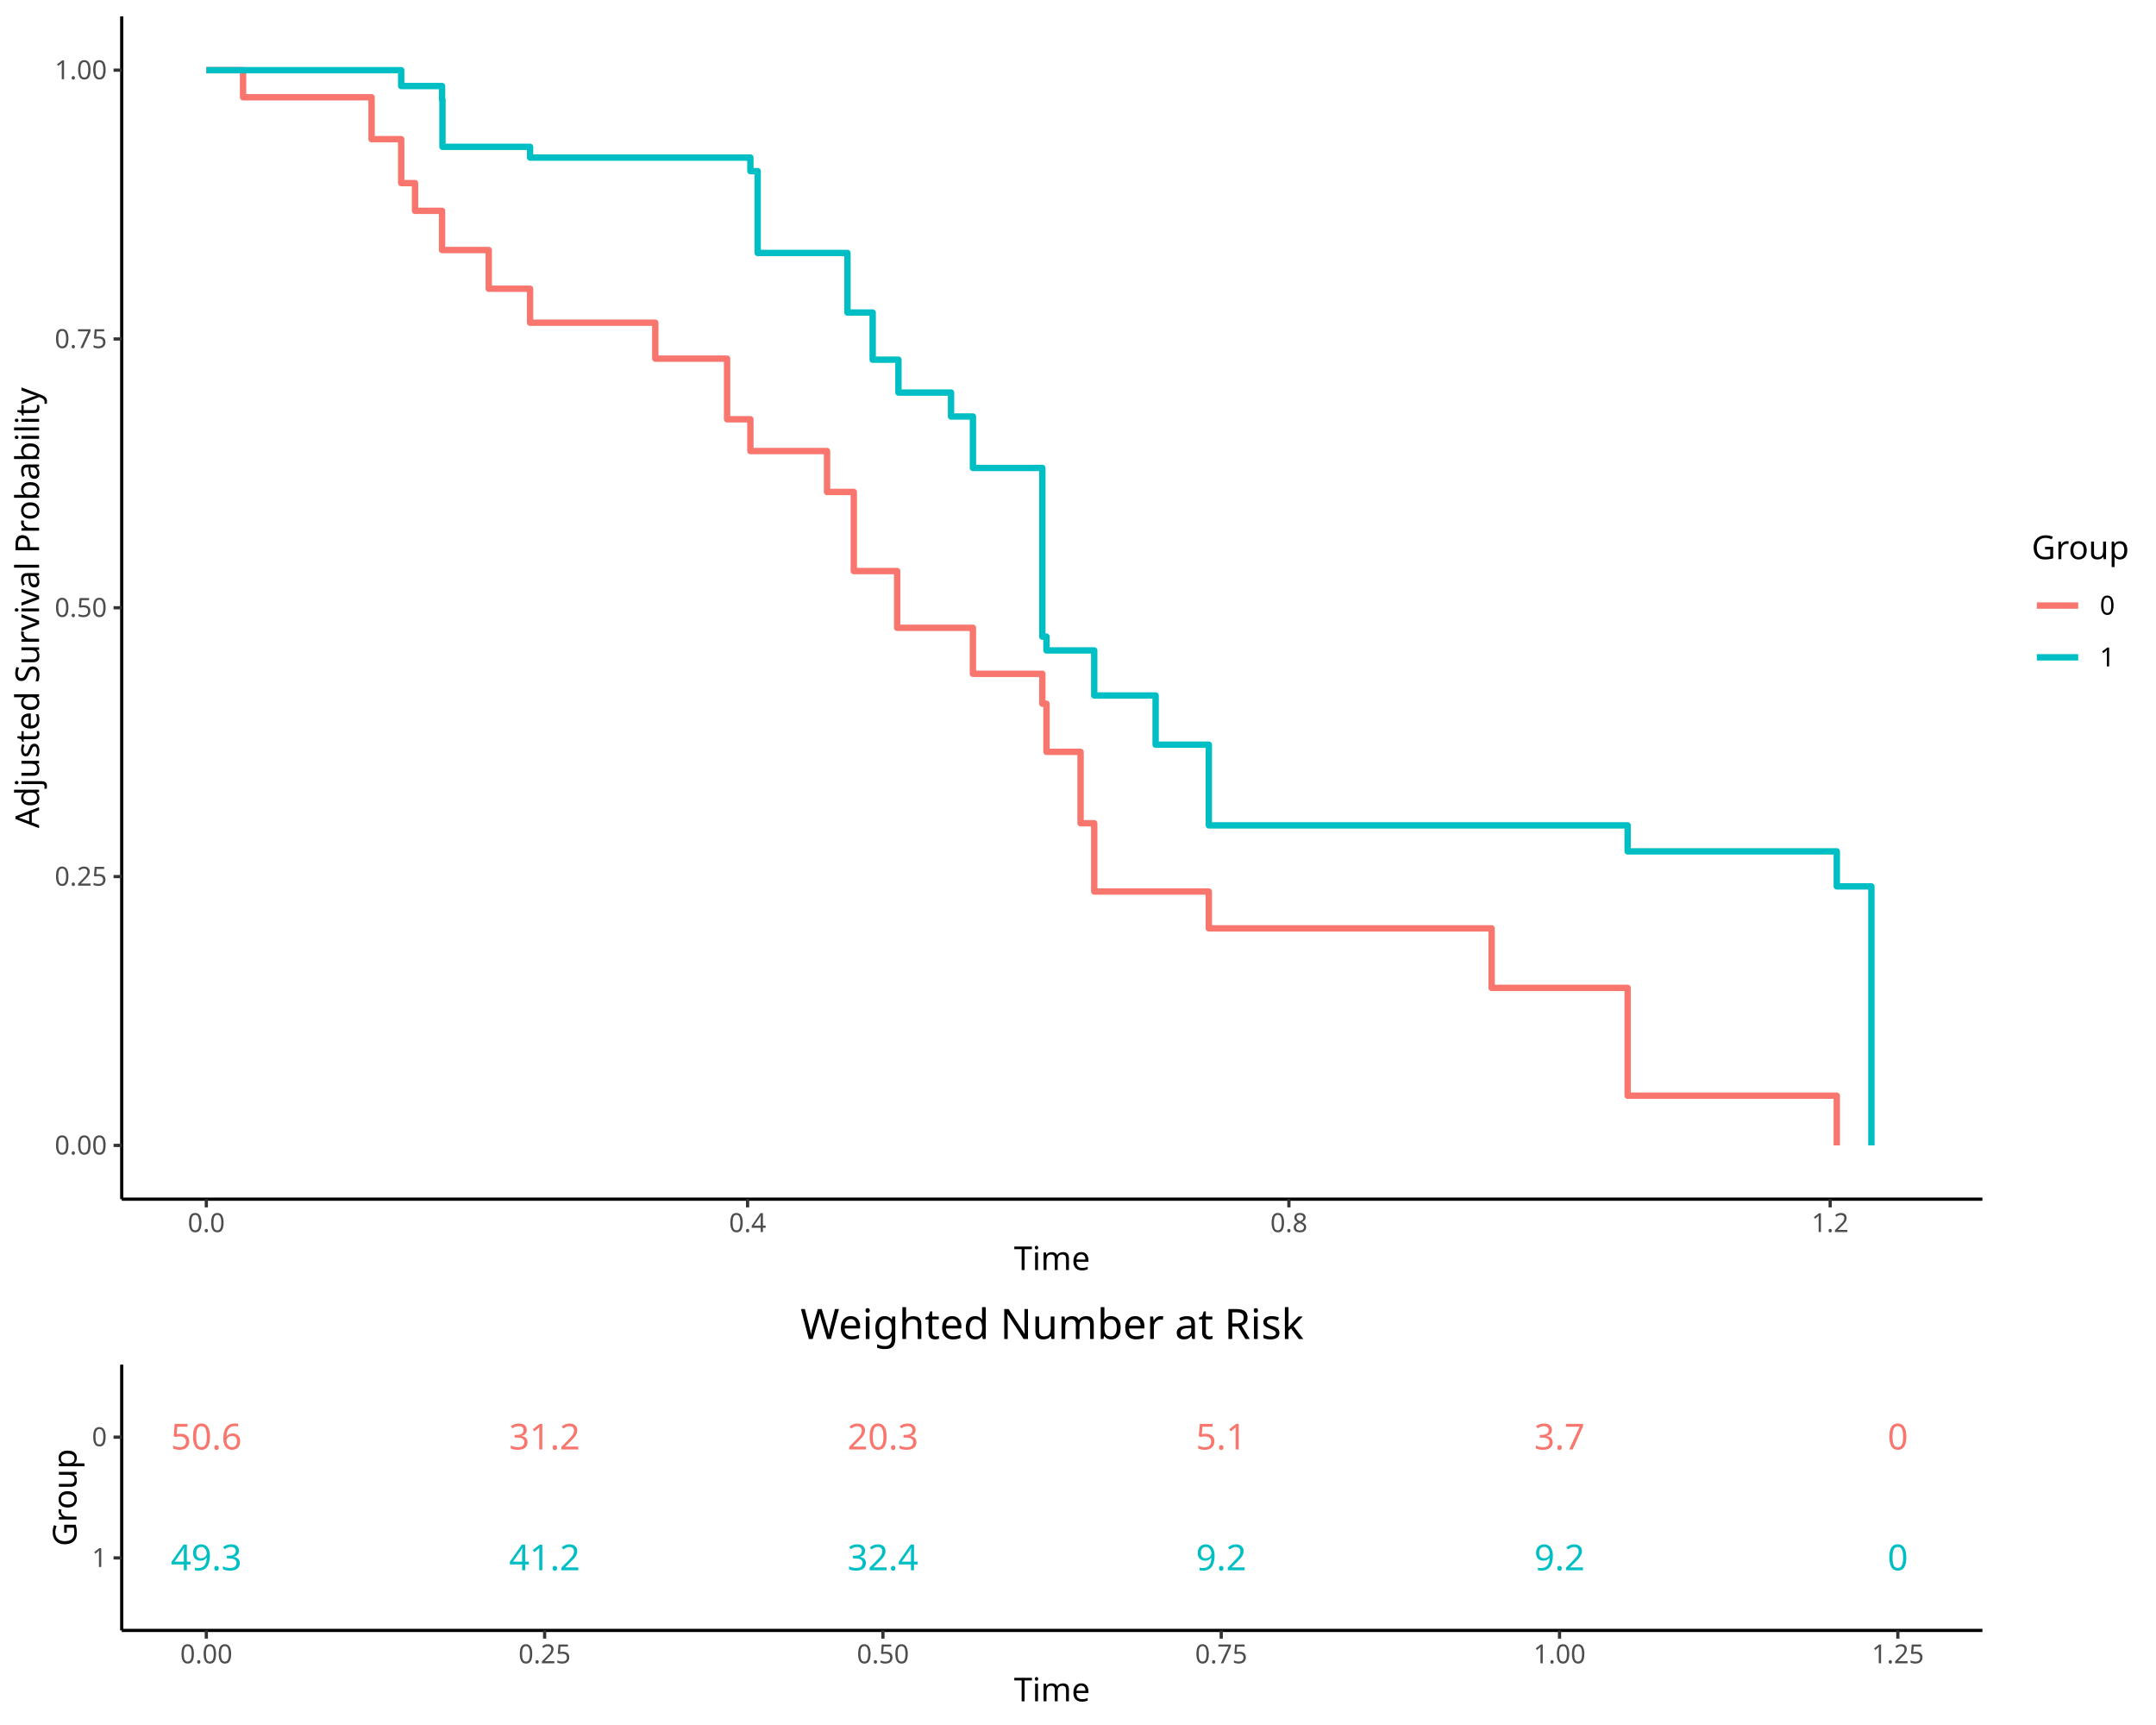
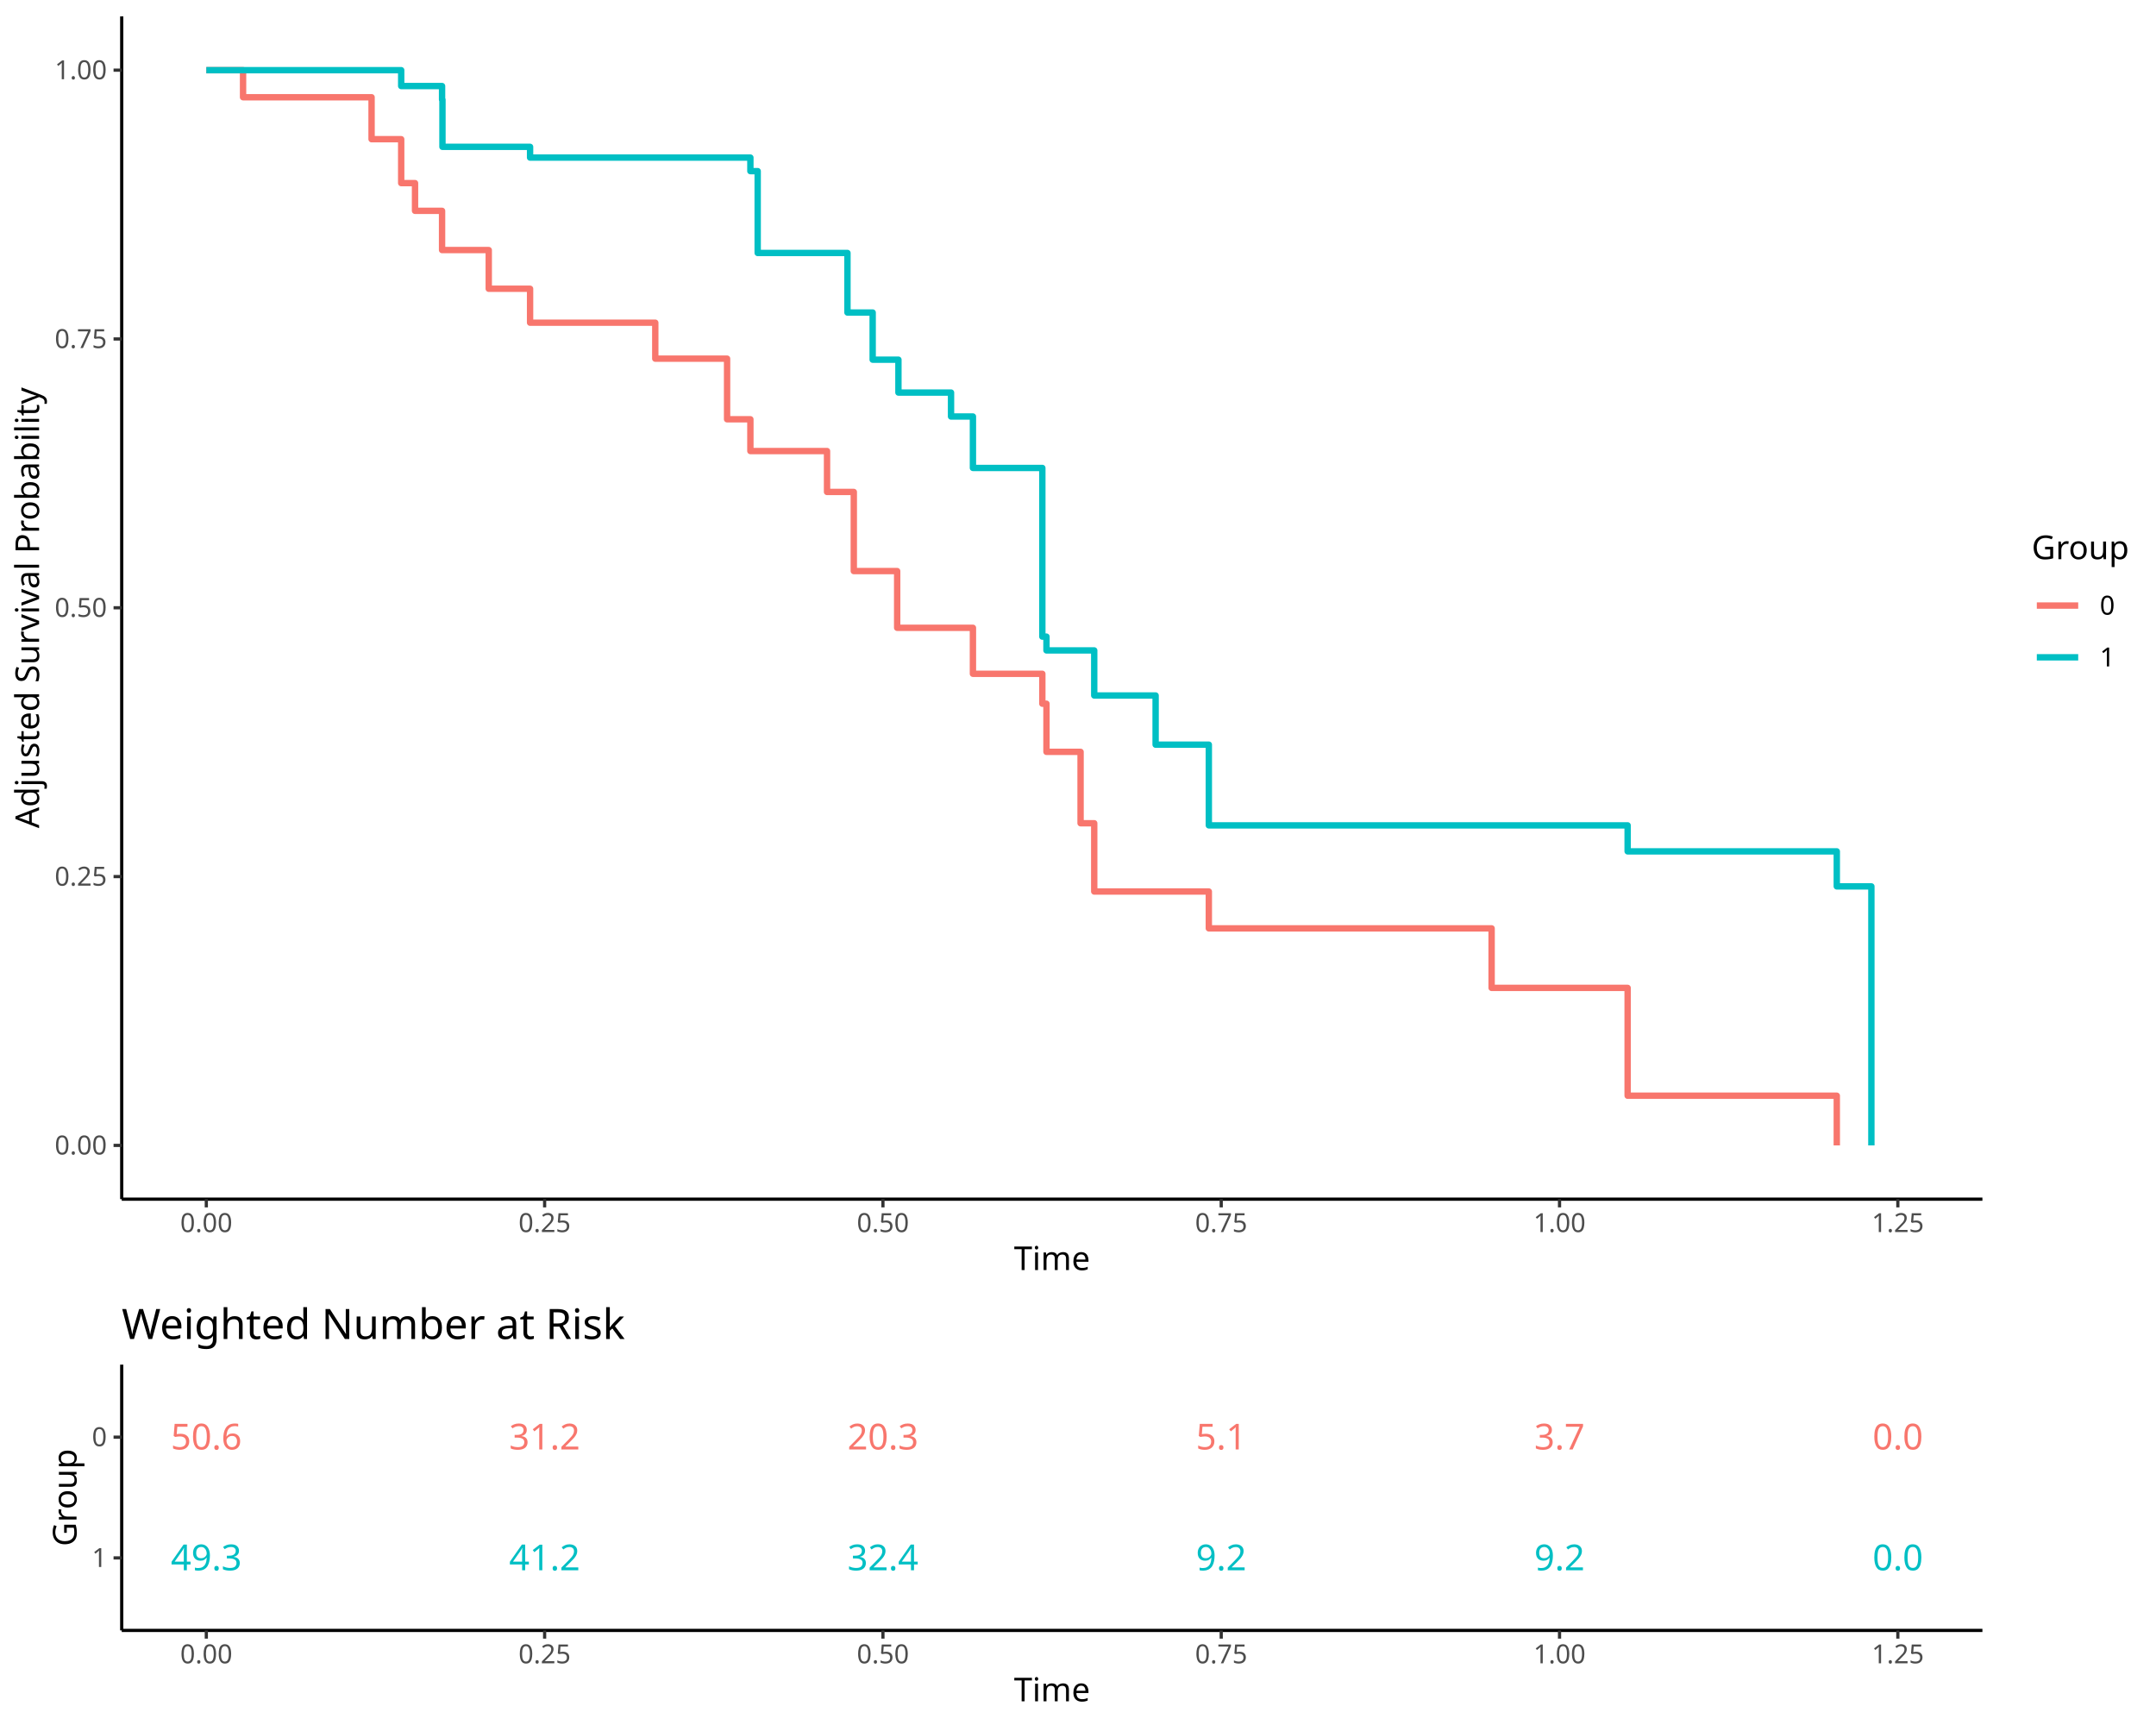
<svg xmlns="http://www.w3.org/2000/svg" class="svglite" data-engine-version="2.0" width="720.00pt" height="576.00pt" viewBox="0 0 720.00 576.00">
  <defs>
    <style type="text/css">
    .svglite line, .svglite polyline, .svglite polygon, .svglite path, .svglite rect, .svglite circle {
      fill: none;
      stroke: #000000;
      stroke-linecap: round;
      stroke-linejoin: round;
      stroke-miterlimit: 10.00;
    }
  </style>
  </defs>
  <rect width="100%" height="100%" style="stroke: none; fill: #FFFFFF;" />
  <defs>
    <clipPath id="cpMC4wMHw3MjAuMDB8MC4wMHw1NzYuMDA=">
      <rect x="0.00" y="0.00" width="720.00" height="576.00" />
    </clipPath>
  </defs>
  <g clip-path="url(#cpMC4wMHw3MjAuMDB8MC4wMHw1NzYuMDA=)">
</g>
  <defs>
    <clipPath id="cpMC4wMHw3MjAuMDB8MC4wMHw0MzIuMDA=">
      <rect x="0" y="0.00" width="720.00" height="432.00" />
    </clipPath>
  </defs>
  <g clip-path="url(#cpMC4wMHw3MjAuMDB8MC4wMHw0MzIuMDA=)">
    <rect x="0" y="0.00" width="720.00" height="432.00" style="stroke-width: 1.07; stroke: #FFFFFF; fill: #FFFFFF;" />
  </g>
  <g clip-path="url(#cpMC4wMHw3MjAuMDB8MC4wMHw1NzYuMDA=)">
</g>
  <defs>
    <clipPath id="cpNDAuNjV8NjYyLjAzfDUuNDh8NDAwLjQy">
      <rect x="40.65" y="5.48" width="621.38" height="394.94" />
    </clipPath>
  </defs>
  <g clip-path="url(#cpNDAuNjV8NjYyLjAzfDUuNDh8NDAwLjQy)">
    <rect x="40.65" y="5.48" width="621.38" height="394.94" style="stroke-width: 1.07; stroke: none; fill: #FFFFFF;" />
    <polyline points="68.90,23.43 81.17,23.43 81.17,32.47 124.09,32.47 124.09,46.48 133.98,46.48 133.98,61.14 138.60,61.14 138.60,70.40 147.63,70.40 147.63,83.50 147.76,83.50 147.76,83.50 163.22,83.50 163.22,96.42 177.02,96.42 177.02,107.75 218.83,107.75 218.83,119.76 242.81,119.76 242.81,140.00 250.59,140.00 250.59,150.61 253.03,150.61 253.03,150.61 276.19,150.61 276.19,164.27 283.01,164.27 283.01,164.27 285.13,164.27 285.13,190.69 291.43,190.69 291.43,190.69 299.61,190.69 299.61,209.63 300.03,209.63 300.03,209.63 317.60,209.63 317.60,209.63 324.91,209.63 324.91,224.99 348.09,224.99 348.09,234.98 349.47,234.98 349.47,251.05 360.86,251.05 360.86,274.89 365.42,274.89 365.42,297.69 385.92,297.69 385.92,297.69 403.69,297.69 403.69,309.99 498.13,309.99 498.13,329.87 543.55,329.87 543.55,365.87 613.40,365.87 613.40,382.47 " style="stroke-width: 2.13; stroke: #F8766D; stroke-linecap: butt;" />
    <polyline points="68.90,23.43 81.17,23.43 81.17,23.43 124.09,23.43 124.09,23.43 133.98,23.43 133.98,28.73 138.60,28.73 138.60,28.73 147.63,28.73 147.63,33.28 147.76,33.28 147.76,49.03 163.22,49.03 163.22,49.03 177.02,49.03 177.02,52.62 218.83,52.62 218.83,52.62 242.81,52.62 242.81,52.62 250.59,52.62 250.59,57.14 253.03,57.14 253.03,84.47 276.19,84.47 276.19,84.47 283.01,84.47 283.01,104.36 285.13,104.36 285.13,104.36 291.43,104.36 291.43,120.10 299.61,120.10 299.61,120.10 300.03,120.10 300.03,131.08 317.60,131.08 317.60,139.08 324.91,139.08 324.91,156.25 348.09,156.25 348.09,212.58 349.47,212.58 349.47,217.18 360.86,217.18 360.86,217.18 365.42,217.18 365.42,232.23 385.92,232.23 385.92,248.65 403.69,248.65 403.69,275.60 498.13,275.60 498.13,275.60 543.55,275.60 543.55,284.28 613.40,284.28 613.40,295.98 624.95,295.98 624.95,382.47 " style="stroke-width: 2.13; stroke: #00BFC4; stroke-linecap: butt;" />
  </g>
  <g clip-path="url(#cpMC4wMHw3MjAuMDB8MC4wMHw1NzYuMDA=)">
    <polyline points="40.65,400.42 40.65,5.48 " style="stroke-width: 1.07; stroke-linecap: butt;" />
    <text x="35.72" y="385.49" text-anchor="end" style="font-size: 8.80px; fill: #4D4D4D; font-family: sans;" textLength="17.13px" lengthAdjust="spacingAndGlyphs">0.00</text>
    <text x="35.72" y="295.73" text-anchor="end" style="font-size: 8.80px; fill: #4D4D4D; font-family: sans;" textLength="17.13px" lengthAdjust="spacingAndGlyphs">0.25</text>
    <text x="35.72" y="205.98" text-anchor="end" style="font-size: 8.80px; fill: #4D4D4D; font-family: sans;" textLength="17.13px" lengthAdjust="spacingAndGlyphs">0.50</text>
    <text x="35.72" y="116.22" text-anchor="end" style="font-size: 8.80px; fill: #4D4D4D; font-family: sans;" textLength="17.13px" lengthAdjust="spacingAndGlyphs">0.75</text>
    <text x="35.72" y="26.46" text-anchor="end" style="font-size: 8.80px; fill: #4D4D4D; font-family: sans;" textLength="17.13px" lengthAdjust="spacingAndGlyphs">1.00</text>
    <polyline points="37.92,382.47 40.65,382.47 " style="stroke-width: 1.07; stroke: #333333; stroke-linecap: butt;" />
    <polyline points="37.92,292.71 40.65,292.71 " style="stroke-width: 1.07; stroke: #333333; stroke-linecap: butt;" />
    <polyline points="37.92,202.95 40.65,202.95 " style="stroke-width: 1.07; stroke: #333333; stroke-linecap: butt;" />
    <polyline points="37.92,113.19 40.65,113.19 " style="stroke-width: 1.07; stroke: #333333; stroke-linecap: butt;" />
    <polyline points="37.92,23.43 40.65,23.43 " style="stroke-width: 1.07; stroke: #333333; stroke-linecap: butt;" />
    <polyline points="40.65,400.42 662.03,400.42 " style="stroke-width: 1.07; stroke-linecap: butt;" />
    <polyline points="68.90,403.16 68.90,400.42 " style="stroke-width: 1.07; stroke: #333333; stroke-linecap: butt;" />
-     <polyline points="249.66,403.16 249.66,400.42 " style="stroke-width: 1.07; stroke: #333333; stroke-linecap: butt;" />
-     <polyline points="430.43,403.16 430.43,400.42 " style="stroke-width: 1.07; stroke: #333333; stroke-linecap: butt;" />
-     <polyline points="611.19,403.16 611.19,400.42 " style="stroke-width: 1.07; stroke: #333333; stroke-linecap: butt;" />
-     <text x="68.90" y="411.40" text-anchor="middle" style="font-size: 8.80px; fill: #4D4D4D; font-family: sans;" textLength="12.23px" lengthAdjust="spacingAndGlyphs">0.0</text>
-     <text x="249.66" y="411.40" text-anchor="middle" style="font-size: 8.80px; fill: #4D4D4D; font-family: sans;" textLength="12.23px" lengthAdjust="spacingAndGlyphs">0.4</text>
-     <text x="430.43" y="411.40" text-anchor="middle" style="font-size: 8.80px; fill: #4D4D4D; font-family: sans;" textLength="12.23px" lengthAdjust="spacingAndGlyphs">0.8</text>
-     <text x="611.19" y="411.40" text-anchor="middle" style="font-size: 8.80px; fill: #4D4D4D; font-family: sans;" textLength="12.23px" lengthAdjust="spacingAndGlyphs">1.2</text>
+     <polyline points="181.88,403.16 181.88,400.42 " style="stroke-width: 1.07; stroke: #333333; stroke-linecap: butt;" />
+     <polyline points="294.86,403.16 294.86,400.42 " style="stroke-width: 1.07; stroke: #333333; stroke-linecap: butt;" />
+     <polyline points="407.83,403.16 407.83,400.42 " style="stroke-width: 1.07; stroke: #333333; stroke-linecap: butt;" />
+     <polyline points="520.81,403.16 520.81,400.42 " style="stroke-width: 1.07; stroke: #333333; stroke-linecap: butt;" />
+     <polyline points="633.79,403.16 633.79,400.42 " style="stroke-width: 1.07; stroke: #333333; stroke-linecap: butt;" />
+     <text x="68.90" y="411.40" text-anchor="middle" style="font-size: 8.80px; fill: #4D4D4D; font-family: sans;" textLength="17.13px" lengthAdjust="spacingAndGlyphs">0.00</text>
+     <text x="181.88" y="411.40" text-anchor="middle" style="font-size: 8.80px; fill: #4D4D4D; font-family: sans;" textLength="17.13px" lengthAdjust="spacingAndGlyphs">0.25</text>
+     <text x="294.86" y="411.40" text-anchor="middle" style="font-size: 8.80px; fill: #4D4D4D; font-family: sans;" textLength="17.13px" lengthAdjust="spacingAndGlyphs">0.50</text>
+     <text x="407.83" y="411.40" text-anchor="middle" style="font-size: 8.80px; fill: #4D4D4D; font-family: sans;" textLength="17.13px" lengthAdjust="spacingAndGlyphs">0.75</text>
+     <text x="520.81" y="411.40" text-anchor="middle" style="font-size: 8.80px; fill: #4D4D4D; font-family: sans;" textLength="17.13px" lengthAdjust="spacingAndGlyphs">1.00</text>
+     <text x="633.79" y="411.40" text-anchor="middle" style="font-size: 8.80px; fill: #4D4D4D; font-family: sans;" textLength="17.13px" lengthAdjust="spacingAndGlyphs">1.25</text>
    <text x="351.34" y="424.10" text-anchor="middle" style="font-size: 11.00px; font-family: sans;" textLength="24.45px" lengthAdjust="spacingAndGlyphs">Time</text>
    <text transform="translate(13.05,202.95) rotate(-90)" text-anchor="middle" style="font-size: 11.00px; font-family: sans;" textLength="139.42px" lengthAdjust="spacingAndGlyphs">Adjusted Survival Probability</text>
    <rect x="672.99" y="172.29" width="41.53" height="61.32" style="stroke-width: 1.07; stroke: none; fill: #FFFFFF;" />
    <text x="678.47" y="186.71" style="font-size: 11.00px; font-family: sans;" textLength="30.58px" lengthAdjust="spacingAndGlyphs">Group</text>
    <rect x="678.47" y="193.57" width="17.28" height="17.28" style="stroke-width: 1.07; stroke: none; fill: #FFFFFF;" />
    <line x1="680.20" y1="202.21" x2="694.02" y2="202.21" style="stroke-width: 2.13; stroke: #F8766D; stroke-linecap: butt;" />
    <rect x="678.47" y="210.85" width="17.28" height="17.28" style="stroke-width: 1.07; stroke: none; fill: #FFFFFF;" />
    <line x1="680.20" y1="219.49" x2="694.02" y2="219.49" style="stroke-width: 2.13; stroke: #00BFC4; stroke-linecap: butt;" />
    <text x="701.23" y="205.24" style="font-size: 8.80px; font-family: sans;" textLength="4.89px" lengthAdjust="spacingAndGlyphs">0</text>
    <text x="701.23" y="222.52" style="font-size: 8.80px; font-family: sans;" textLength="4.89px" lengthAdjust="spacingAndGlyphs">1</text>
  </g>
  <defs>
    <clipPath id="cpMC4wMHw3MjAuMDB8NDMyLjAwfDU3Ni4wMA==">
      <rect x="0.00" y="432.00" width="720.00" height="144.00" />
    </clipPath>
  </defs>
  <g clip-path="url(#cpMC4wMHw3MjAuMDB8NDMyLjAwfDU3Ni4wMA==)">
    <rect x="0.00" y="432.00" width="720.00" height="144.00" style="stroke-width: 1.07; stroke: #FFFFFF; fill: #FFFFFF;" />
  </g>
  <g clip-path="url(#cpMC4wMHw3MjAuMDB8MC4wMHw1NzYuMDA=)">
</g>
  <defs>
    <clipPath id="cpNDAuNjV8NjYyLjAzfDQ1NS42N3w1NDQuNDI=">
      <rect x="40.65" y="455.67" width="621.38" height="88.74" />
    </clipPath>
  </defs>
  <g clip-path="url(#cpNDAuNjV8NjYyLjAzfDQ1NS42N3w1NDQuNDI=)">
    <rect x="40.65" y="455.67" width="621.38" height="88.74" style="stroke-width: 1.07; stroke: none; fill: #FFFFFF;" />
    <text x="68.90" y="483.99" text-anchor="middle" style="font-size: 11.95px; fill: #F8766D; font-family: sans;" textLength="23.26px" lengthAdjust="spacingAndGlyphs">50.6</text>
    <text x="181.88" y="483.99" text-anchor="middle" style="font-size: 11.95px; fill: #F8766D; font-family: sans;" textLength="23.26px" lengthAdjust="spacingAndGlyphs">31.2</text>
    <text x="294.86" y="483.99" text-anchor="middle" style="font-size: 11.95px; fill: #F8766D; font-family: sans;" textLength="23.26px" lengthAdjust="spacingAndGlyphs">20.3</text>
    <text x="407.83" y="483.99" text-anchor="middle" style="font-size: 11.95px; fill: #F8766D; font-family: sans;" textLength="16.61px" lengthAdjust="spacingAndGlyphs">5.1</text>
    <text x="520.81" y="483.99" text-anchor="middle" style="font-size: 11.95px; fill: #F8766D; font-family: sans;" textLength="16.61px" lengthAdjust="spacingAndGlyphs">3.7</text>
-     <text x="633.79" y="483.99" text-anchor="middle" style="font-size: 11.95px; fill: #F8766D; font-family: sans;" textLength="6.65px" lengthAdjust="spacingAndGlyphs">0</text>
+     <text x="633.79" y="483.99" text-anchor="middle" style="font-size: 11.95px; fill: #F8766D; font-family: sans;" textLength="16.61px" lengthAdjust="spacingAndGlyphs">0.0</text>
    <text x="68.90" y="524.33" text-anchor="middle" style="font-size: 11.95px; fill: #00BFC4; font-family: sans;" textLength="23.26px" lengthAdjust="spacingAndGlyphs">49.3</text>
    <text x="181.88" y="524.33" text-anchor="middle" style="font-size: 11.95px; fill: #00BFC4; font-family: sans;" textLength="23.26px" lengthAdjust="spacingAndGlyphs">41.2</text>
    <text x="294.86" y="524.33" text-anchor="middle" style="font-size: 11.95px; fill: #00BFC4; font-family: sans;" textLength="23.26px" lengthAdjust="spacingAndGlyphs">32.4</text>
    <text x="407.83" y="524.33" text-anchor="middle" style="font-size: 11.95px; fill: #00BFC4; font-family: sans;" textLength="16.61px" lengthAdjust="spacingAndGlyphs">9.2</text>
    <text x="520.81" y="524.33" text-anchor="middle" style="font-size: 11.95px; fill: #00BFC4; font-family: sans;" textLength="16.61px" lengthAdjust="spacingAndGlyphs">9.2</text>
-     <text x="633.79" y="524.33" text-anchor="middle" style="font-size: 11.95px; fill: #00BFC4; font-family: sans;" textLength="6.65px" lengthAdjust="spacingAndGlyphs">0</text>
+     <text x="633.79" y="524.33" text-anchor="middle" style="font-size: 11.95px; fill: #00BFC4; font-family: sans;" textLength="16.61px" lengthAdjust="spacingAndGlyphs">0.0</text>
  </g>
  <g clip-path="url(#cpMC4wMHw3MjAuMDB8MC4wMHw1NzYuMDA=)">
    <polyline points="40.65,544.42 40.65,455.67 " style="stroke-width: 1.07; stroke-linecap: butt;" />
    <text x="35.72" y="523.24" text-anchor="end" style="font-size: 8.80px; fill: #4D4D4D; font-family: sans;" textLength="4.89px" lengthAdjust="spacingAndGlyphs">1</text>
    <text x="35.72" y="482.90" text-anchor="end" style="font-size: 8.80px; fill: #4D4D4D; font-family: sans;" textLength="4.89px" lengthAdjust="spacingAndGlyphs">0</text>
    <polyline points="37.92,520.21 40.65,520.21 " style="stroke-width: 1.07; stroke: #333333; stroke-linecap: butt;" />
    <polyline points="37.92,479.88 40.65,479.88 " style="stroke-width: 1.07; stroke: #333333; stroke-linecap: butt;" />
    <polyline points="40.65,544.42 662.03,544.42 " style="stroke-width: 1.07; stroke-linecap: butt;" />
    <polyline points="68.90,547.16 68.90,544.42 " style="stroke-width: 1.07; stroke: #333333; stroke-linecap: butt;" />
    <polyline points="181.88,547.16 181.88,544.42 " style="stroke-width: 1.07; stroke: #333333; stroke-linecap: butt;" />
    <polyline points="294.86,547.16 294.86,544.42 " style="stroke-width: 1.07; stroke: #333333; stroke-linecap: butt;" />
    <polyline points="407.83,547.16 407.83,544.42 " style="stroke-width: 1.07; stroke: #333333; stroke-linecap: butt;" />
    <polyline points="520.81,547.16 520.81,544.42 " style="stroke-width: 1.07; stroke: #333333; stroke-linecap: butt;" />
    <polyline points="633.79,547.16 633.79,544.42 " style="stroke-width: 1.07; stroke: #333333; stroke-linecap: butt;" />
    <text x="68.90" y="555.40" text-anchor="middle" style="font-size: 8.80px; fill: #4D4D4D; font-family: sans;" textLength="17.13px" lengthAdjust="spacingAndGlyphs">0.00</text>
    <text x="181.88" y="555.40" text-anchor="middle" style="font-size: 8.80px; fill: #4D4D4D; font-family: sans;" textLength="17.13px" lengthAdjust="spacingAndGlyphs">0.25</text>
    <text x="294.86" y="555.40" text-anchor="middle" style="font-size: 8.80px; fill: #4D4D4D; font-family: sans;" textLength="17.13px" lengthAdjust="spacingAndGlyphs">0.50</text>
    <text x="407.83" y="555.40" text-anchor="middle" style="font-size: 8.80px; fill: #4D4D4D; font-family: sans;" textLength="17.13px" lengthAdjust="spacingAndGlyphs">0.75</text>
    <text x="520.81" y="555.40" text-anchor="middle" style="font-size: 8.80px; fill: #4D4D4D; font-family: sans;" textLength="17.13px" lengthAdjust="spacingAndGlyphs">1.00</text>
    <text x="633.79" y="555.40" text-anchor="middle" style="font-size: 8.80px; fill: #4D4D4D; font-family: sans;" textLength="17.13px" lengthAdjust="spacingAndGlyphs">1.25</text>
    <text x="351.34" y="568.10" text-anchor="middle" style="font-size: 11.00px; font-family: sans;" textLength="24.45px" lengthAdjust="spacingAndGlyphs">Time</text>
    <text transform="translate(25.56,500.05) rotate(-90)" text-anchor="middle" style="font-size: 11.00px; font-family: sans;" textLength="30.58px" lengthAdjust="spacingAndGlyphs">Group</text>
-     <text x="351.34" y="447.11" text-anchor="middle" style="font-size: 14.00px; font-family: sans;" textLength="159.52px" lengthAdjust="spacingAndGlyphs">Weighted Number at Risk</text>
+     <text x="40.65" y="447.11" style="font-size: 14.00px; font-family: sans;" textLength="159.52px" lengthAdjust="spacingAndGlyphs">Weighted Number at Risk</text>
  </g>
</svg>
